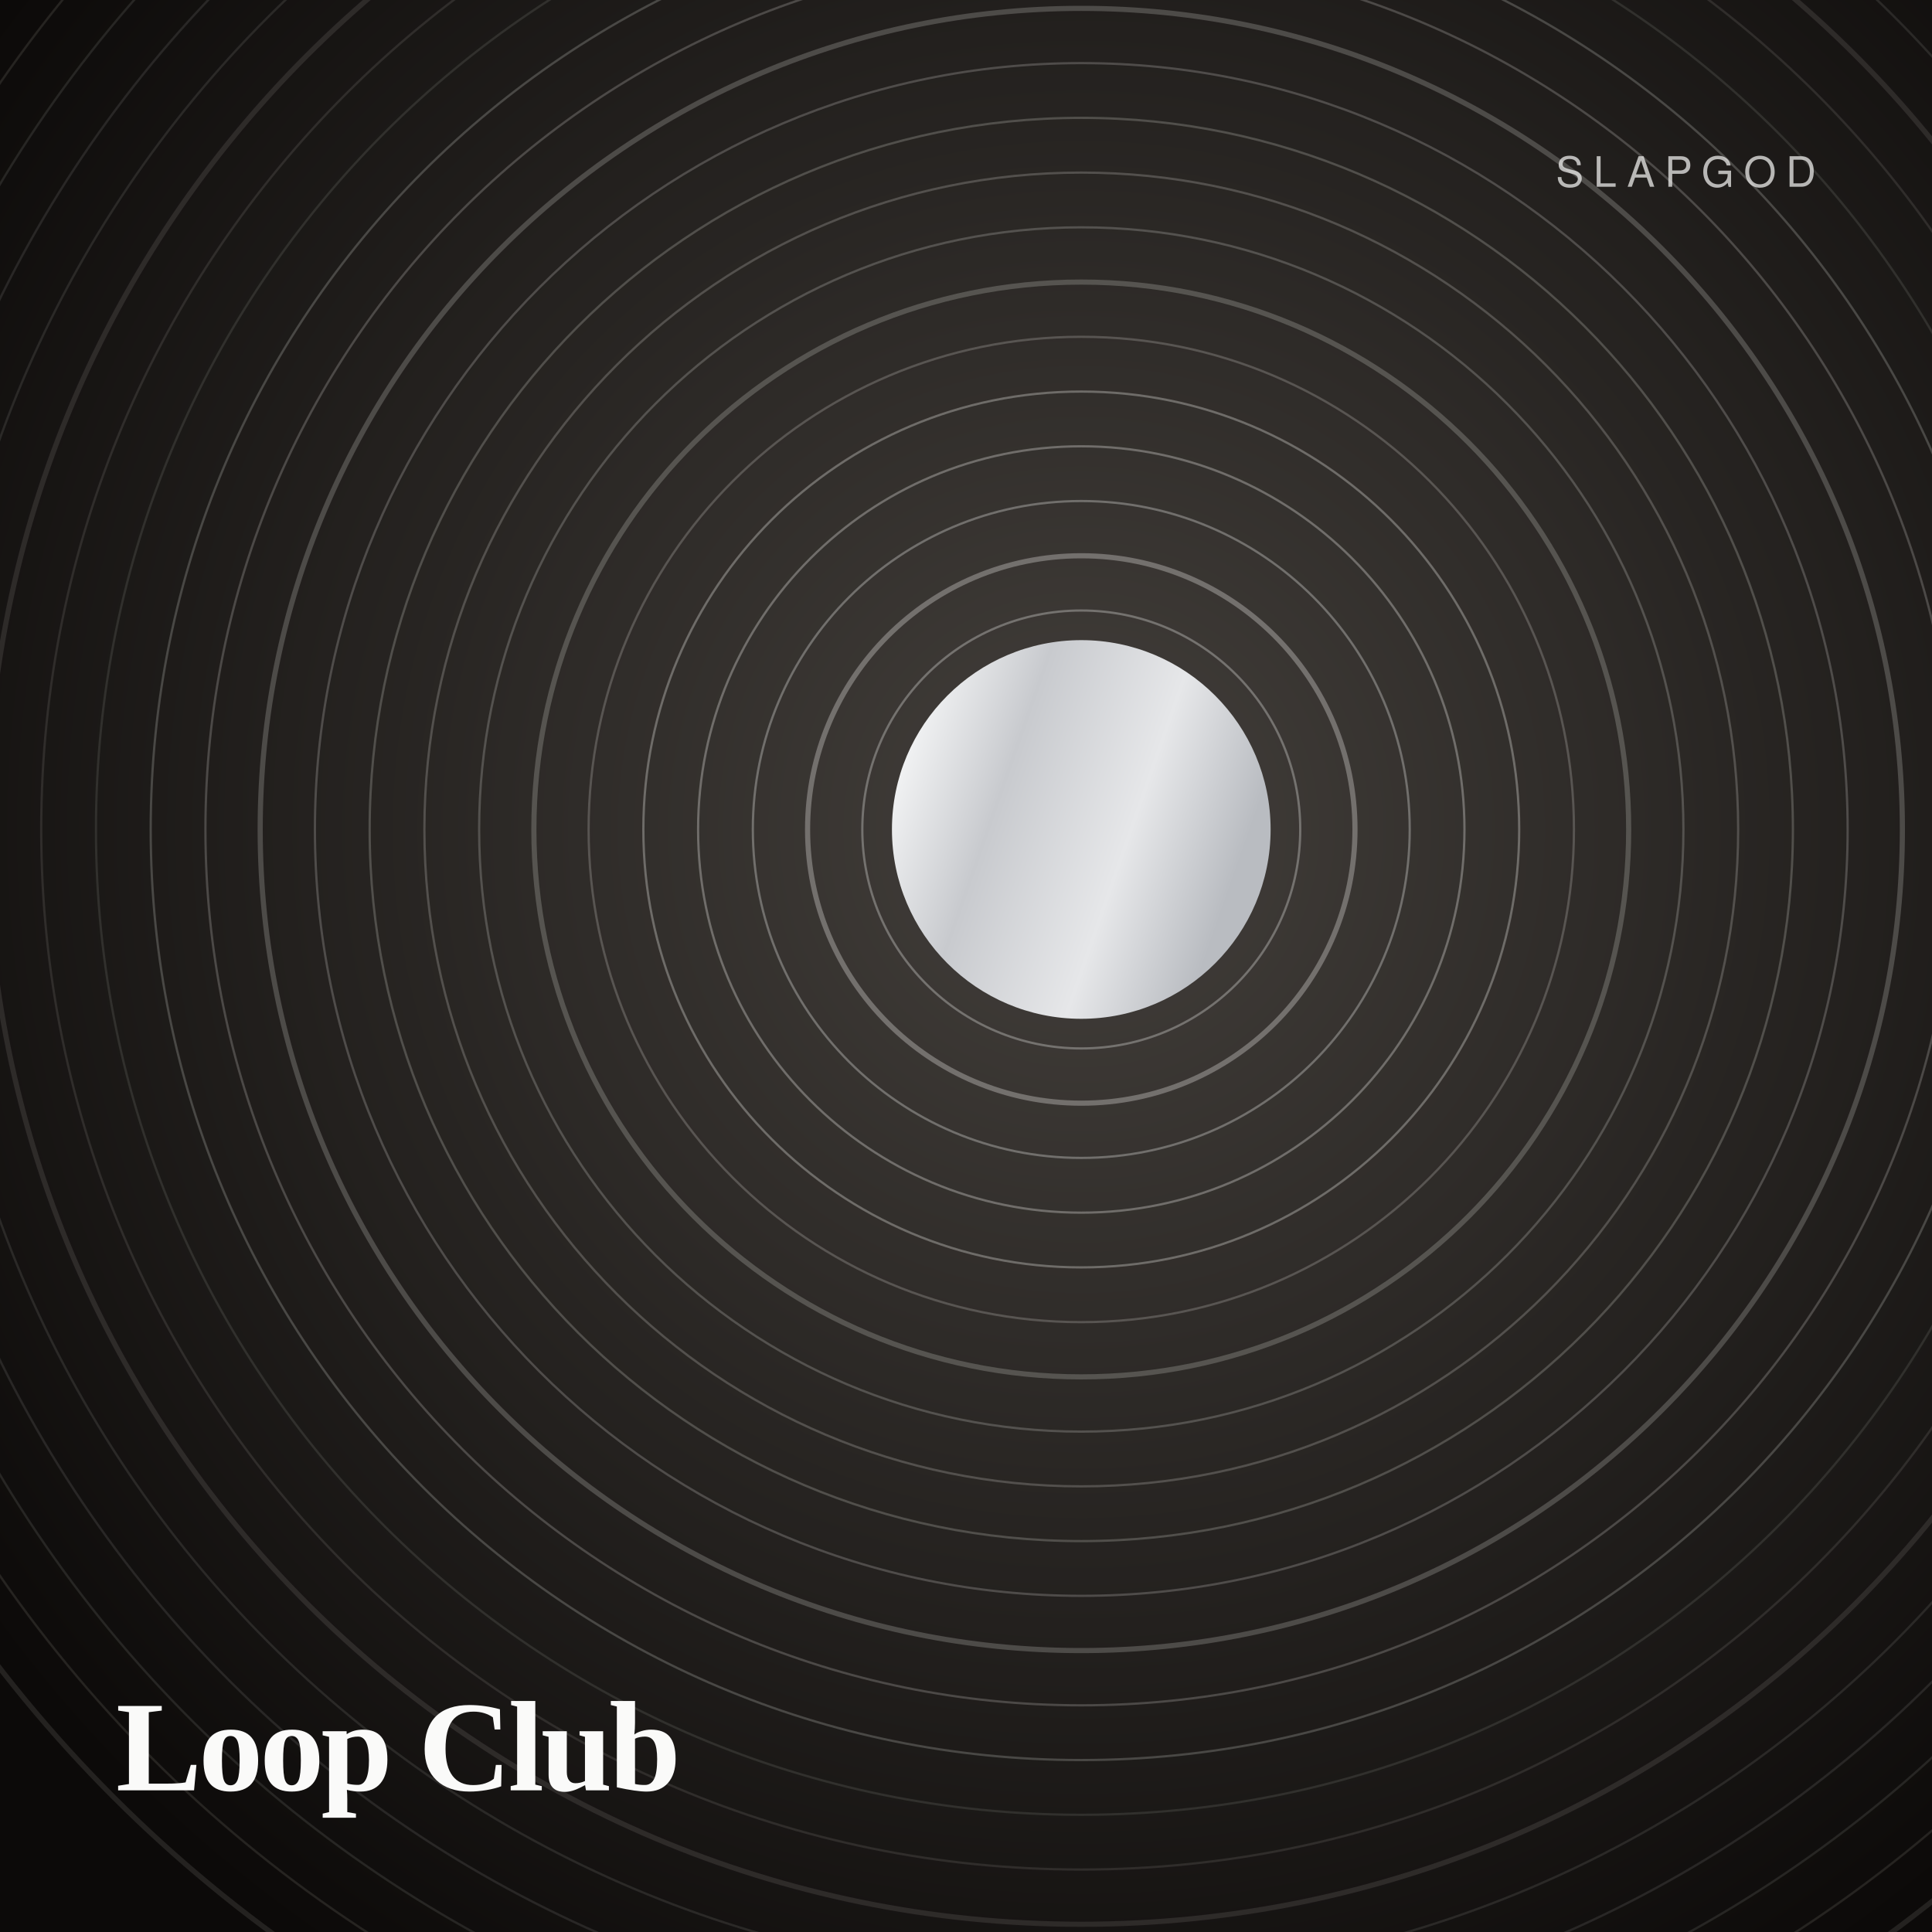
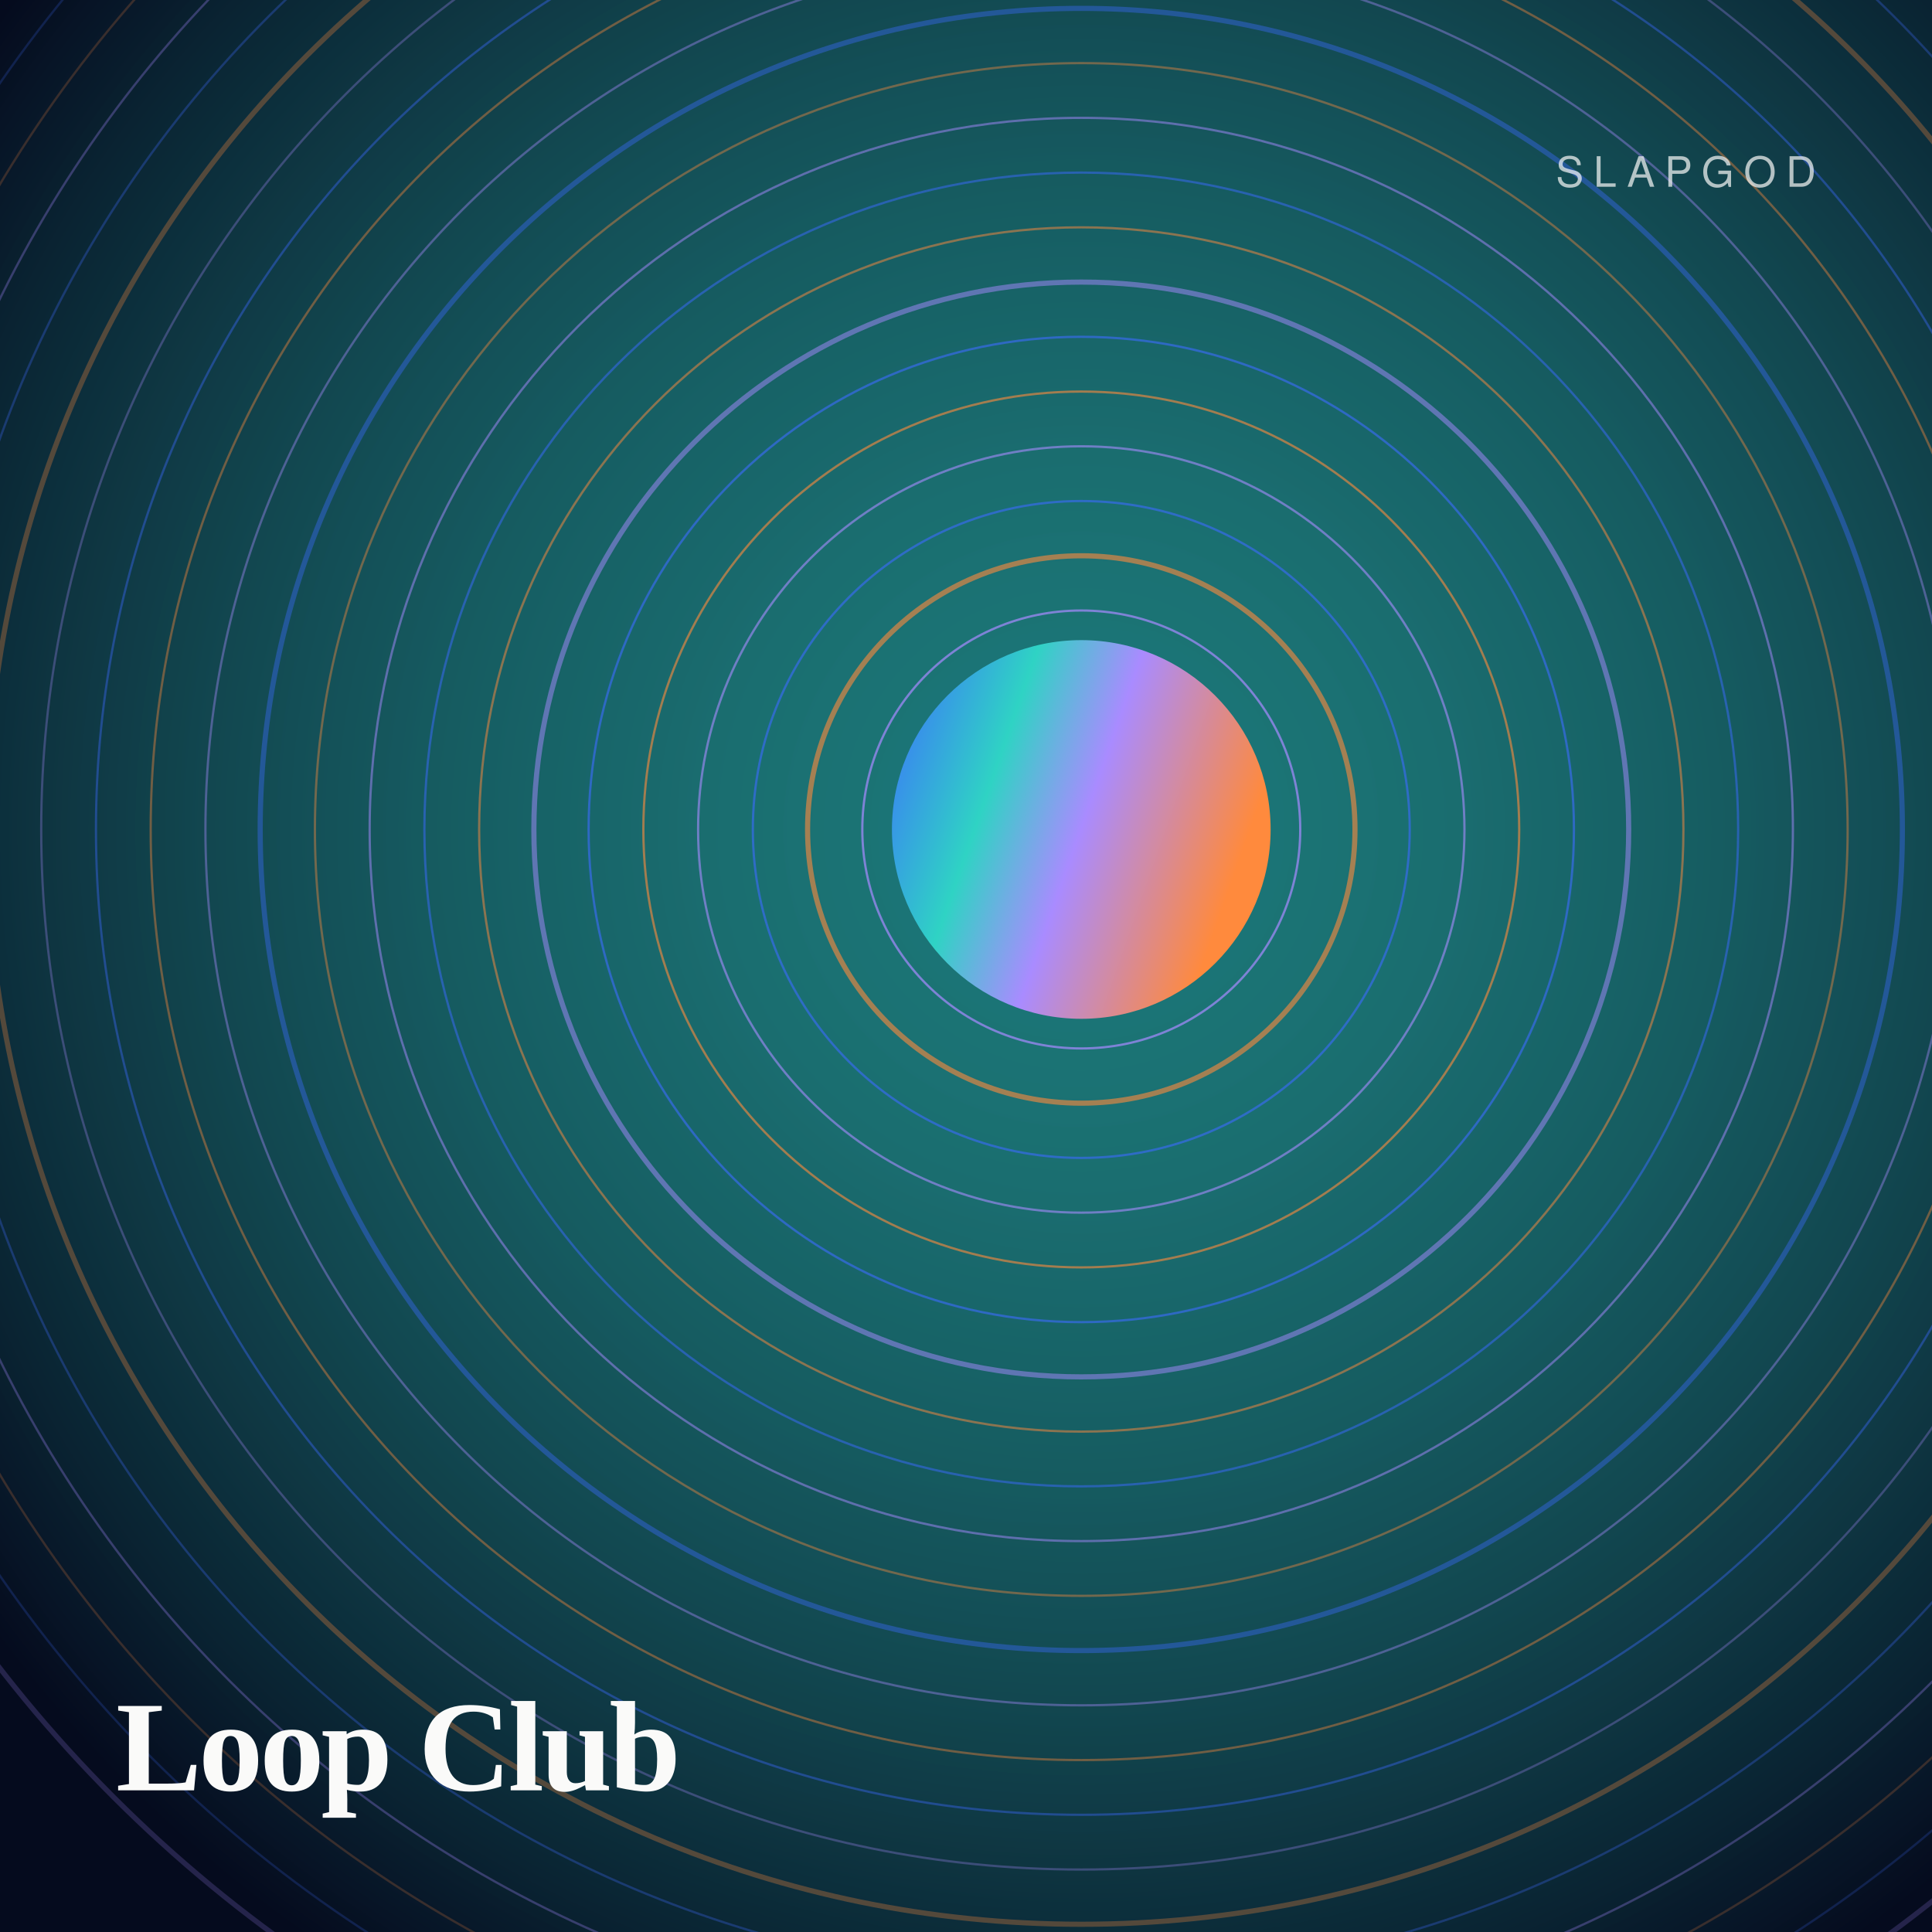
<svg xmlns="http://www.w3.org/2000/svg" viewBox="0 0 600 600" width="600" height="600">
  <defs>
    <linearGradient id="sv-loopclub" x1="0" y1="0" x2="1" y2=".35">
-       <stop offset="0" stop-color="#A8AAAD" />
-       <stop offset=".13" stop-color="#F0F1F2" />
-       <stop offset=".38" stop-color="#C8CACE" />
-       <stop offset=".72" stop-color="#E6E7E9" />
-       <stop offset="1" stop-color="#B9BCC1" />
+       <stop offset="0" stop-color="#3D6BFF" />
+       <stop offset=".35" stop-color="#2FD3C4" />
+       <stop offset=".6" stop-color="#A98BFF" />
+       <stop offset="1" stop-color="#FF8A3D" />
    </linearGradient>
    <radialGradient id="rg-loopclub" cx="335.8" cy="257.6" r="420" gradientUnits="userSpaceOnUse">
-       <stop offset="0" stop-color="#44403C" />
-       <stop offset="1" stop-color="#0C0A09" />
+       <stop offset="0" stop-color="#2FD3C4" stop-opacity=".55" />
+       <stop offset="1" stop-color="#050B1E" />
    </radialGradient>
  </defs>
-   <rect width="600" height="600" fill="#0C0A09" />
+   <rect width="600" height="600" fill="#050B1E" />
  <rect width="600" height="600" fill="url(#rg-loopclub)" />
-   <circle cx="335.8" cy="257.6" r="17" fill="none" stroke="#FAFAF9" stroke-opacity="0.3" stroke-width="0.7" />
-   <circle cx="335.8" cy="257.6" r="34" fill="none" stroke="#FAFAF9" stroke-opacity="0.3" stroke-width="0.7" />
-   <circle cx="335.8" cy="257.6" r="51" fill="none" stroke="#FAFAF9" stroke-opacity="0.3" stroke-width="0.7" />
-   <circle cx="335.8" cy="257.6" r="68" fill="none" stroke="#FAFAF9" stroke-opacity="0.3" stroke-width="0.7" />
-   <circle cx="335.8" cy="257.6" r="85" fill="none" stroke="#FAFAF9" stroke-opacity="0.3" stroke-width="1.6" />
-   <circle cx="335.8" cy="257.6" r="102" fill="none" stroke="#FAFAF9" stroke-opacity="0.3" stroke-width="0.7" />
-   <circle cx="335.8" cy="257.6" r="119" fill="none" stroke="#FAFAF9" stroke-opacity="0.3" stroke-width="0.7" />
-   <circle cx="335.8" cy="257.6" r="136" fill="none" stroke="#FAFAF9" stroke-opacity="0.3" stroke-width="0.7" />
-   <circle cx="335.8" cy="257.6" r="153" fill="none" stroke="#FAFAF9" stroke-opacity="0.2" stroke-width="0.7" />
-   <circle cx="335.8" cy="257.6" r="170" fill="none" stroke="#FAFAF9" stroke-opacity="0.2" stroke-width="1.6" />
-   <circle cx="335.8" cy="257.6" r="187" fill="none" stroke="#FAFAF9" stroke-opacity="0.2" stroke-width="0.7" />
-   <circle cx="335.8" cy="257.6" r="204" fill="none" stroke="#FAFAF9" stroke-opacity="0.2" stroke-width="0.7" />
-   <circle cx="335.8" cy="257.6" r="221" fill="none" stroke="#FAFAF9" stroke-opacity="0.2" stroke-width="0.7" />
-   <circle cx="335.8" cy="257.6" r="238" fill="none" stroke="#FAFAF9" stroke-opacity="0.2" stroke-width="0.7" />
-   <circle cx="335.8" cy="257.6" r="255" fill="none" stroke="#FAFAF9" stroke-opacity="0.2" stroke-width="1.6" />
-   <circle cx="335.8" cy="257.6" r="272" fill="none" stroke="#FAFAF9" stroke-opacity="0.2" stroke-width="0.7" />
-   <circle cx="335.8" cy="257.6" r="289" fill="none" stroke="#FAFAF9" stroke-opacity="0.2" stroke-width="0.7" />
-   <circle cx="335.8" cy="257.6" r="306" fill="none" stroke="#FAFAF9" stroke-opacity="0.1" stroke-width="0.7" />
-   <circle cx="335.8" cy="257.6" r="323" fill="none" stroke="#FAFAF9" stroke-opacity="0.1" stroke-width="0.7" />
-   <circle cx="335.8" cy="257.6" r="340" fill="none" stroke="#FAFAF9" stroke-opacity="0.1" stroke-width="1.6" />
-   <circle cx="335.8" cy="257.6" r="357" fill="none" stroke="#FAFAF9" stroke-opacity="0.1" stroke-width="0.7" />
-   <circle cx="335.8" cy="257.6" r="374" fill="none" stroke="#FAFAF9" stroke-opacity="0.1" stroke-width="0.7" />
-   <circle cx="335.8" cy="257.6" r="391" fill="none" stroke="#FAFAF9" stroke-opacity="0.1" stroke-width="0.7" />
-   <circle cx="335.8" cy="257.6" r="408" fill="none" stroke="#FAFAF9" stroke-opacity="0.1" stroke-width="0.7" />
-   <circle cx="335.8" cy="257.6" r="425" fill="none" stroke="#FAFAF9" stroke-opacity="0.1" stroke-width="1.6" />
+   <circle cx="335.8" cy="257.6" r="17" fill="none" stroke="#A98BFF" stroke-opacity="0.7" stroke-width="0.7" />
+   <circle cx="335.8" cy="257.6" r="34" fill="none" stroke="#FF8A3D" stroke-opacity="0.7" stroke-width="0.7" />
+   <circle cx="335.8" cy="257.6" r="51" fill="none" stroke="#3D6BFF" stroke-opacity="0.7" stroke-width="0.7" />
+   <circle cx="335.8" cy="257.6" r="68" fill="none" stroke="#A98BFF" stroke-opacity="0.7" stroke-width="0.7" />
+   <circle cx="335.8" cy="257.6" r="85" fill="none" stroke="#FF8A3D" stroke-opacity="0.6" stroke-width="1.6" />
+   <circle cx="335.8" cy="257.6" r="102" fill="none" stroke="#3D6BFF" stroke-opacity="0.6" stroke-width="0.7" />
+   <circle cx="335.8" cy="257.6" r="119" fill="none" stroke="#A98BFF" stroke-opacity="0.6" stroke-width="0.7" />
+   <circle cx="335.8" cy="257.6" r="136" fill="none" stroke="#FF8A3D" stroke-opacity="0.6" stroke-width="0.7" />
+   <circle cx="335.8" cy="257.6" r="153" fill="none" stroke="#3D6BFF" stroke-opacity="0.6" stroke-width="0.7" />
+   <circle cx="335.8" cy="257.6" r="170" fill="none" stroke="#A98BFF" stroke-opacity="0.5" stroke-width="1.6" />
+   <circle cx="335.8" cy="257.6" r="187" fill="none" stroke="#FF8A3D" stroke-opacity="0.5" stroke-width="0.7" />
+   <circle cx="335.8" cy="257.6" r="204" fill="none" stroke="#3D6BFF" stroke-opacity="0.5" stroke-width="0.7" />
+   <circle cx="335.8" cy="257.6" r="221" fill="none" stroke="#A98BFF" stroke-opacity="0.5" stroke-width="0.7" />
+   <circle cx="335.8" cy="257.6" r="238" fill="none" stroke="#FF8A3D" stroke-opacity="0.4" stroke-width="0.7" />
+   <circle cx="335.8" cy="257.6" r="255" fill="none" stroke="#3D6BFF" stroke-opacity="0.4" stroke-width="1.6" />
+   <circle cx="335.8" cy="257.6" r="272" fill="none" stroke="#A98BFF" stroke-opacity="0.4" stroke-width="0.7" />
+   <circle cx="335.8" cy="257.6" r="289" fill="none" stroke="#FF8A3D" stroke-opacity="0.4" stroke-width="0.7" />
+   <circle cx="335.8" cy="257.6" r="306" fill="none" stroke="#3D6BFF" stroke-opacity="0.4" stroke-width="0.7" />
+   <circle cx="335.8" cy="257.6" r="323" fill="none" stroke="#A98BFF" stroke-opacity="0.3" stroke-width="0.7" />
+   <circle cx="335.8" cy="257.6" r="340" fill="none" stroke="#FF8A3D" stroke-opacity="0.3" stroke-width="1.6" />
+   <circle cx="335.8" cy="257.6" r="357" fill="none" stroke="#3D6BFF" stroke-opacity="0.3" stroke-width="0.7" />
+   <circle cx="335.8" cy="257.6" r="374" fill="none" stroke="#A98BFF" stroke-opacity="0.3" stroke-width="0.7" />
+   <circle cx="335.8" cy="257.6" r="391" fill="none" stroke="#FF8A3D" stroke-opacity="0.2" stroke-width="0.7" />
+   <circle cx="335.8" cy="257.6" r="408" fill="none" stroke="#3D6BFF" stroke-opacity="0.2" stroke-width="0.7" />
+   <circle cx="335.8" cy="257.6" r="425" fill="none" stroke="#A98BFF" stroke-opacity="0.2" stroke-width="1.6" />
  <circle cx="335.8" cy="257.6" r="58.8" fill="url(#sv-loopclub)" />
  <g fill="#FAFAF9">
    <text x="36" y="556" font-family="Georgia, 'Times New Roman', serif" font-weight="700" font-size="40" letter-spacing="-1">Loop Club</text>
    <text x="564" y="58" font-family="Helvetica, Arial, sans-serif" font-size="13" letter-spacing="3" text-anchor="end" fill-opacity=".7">SLAPGOD</text>
  </g>
</svg>
